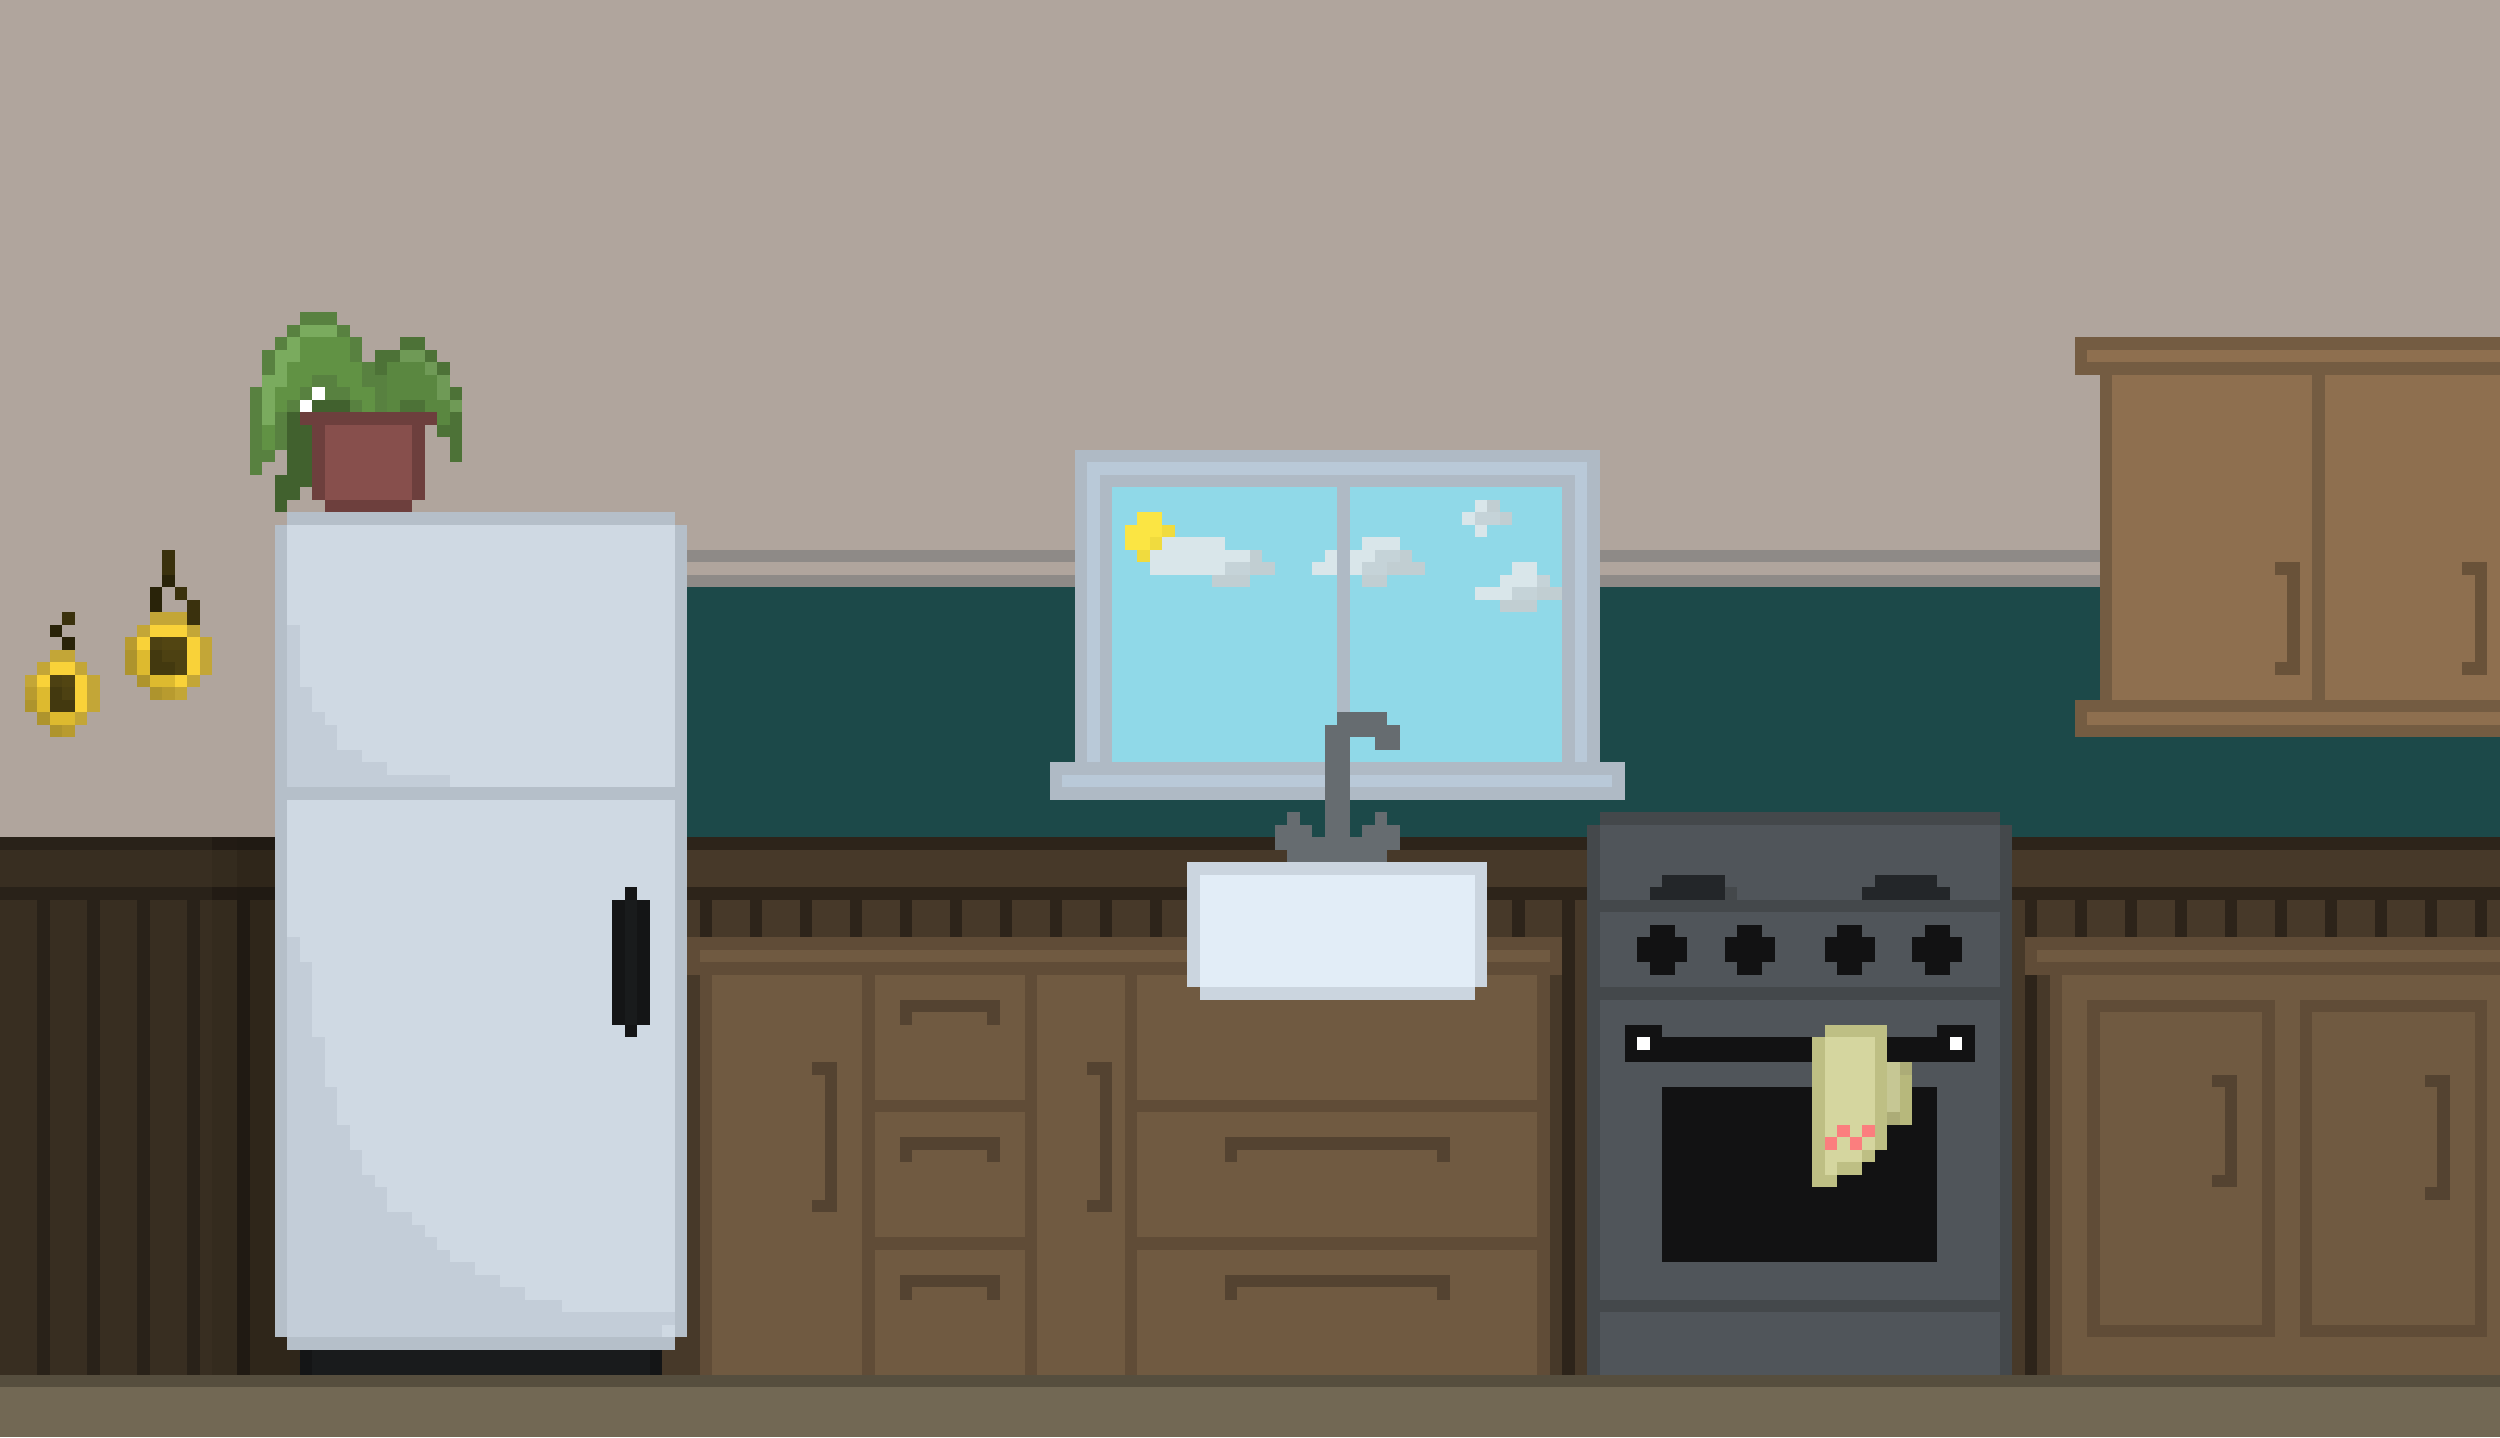
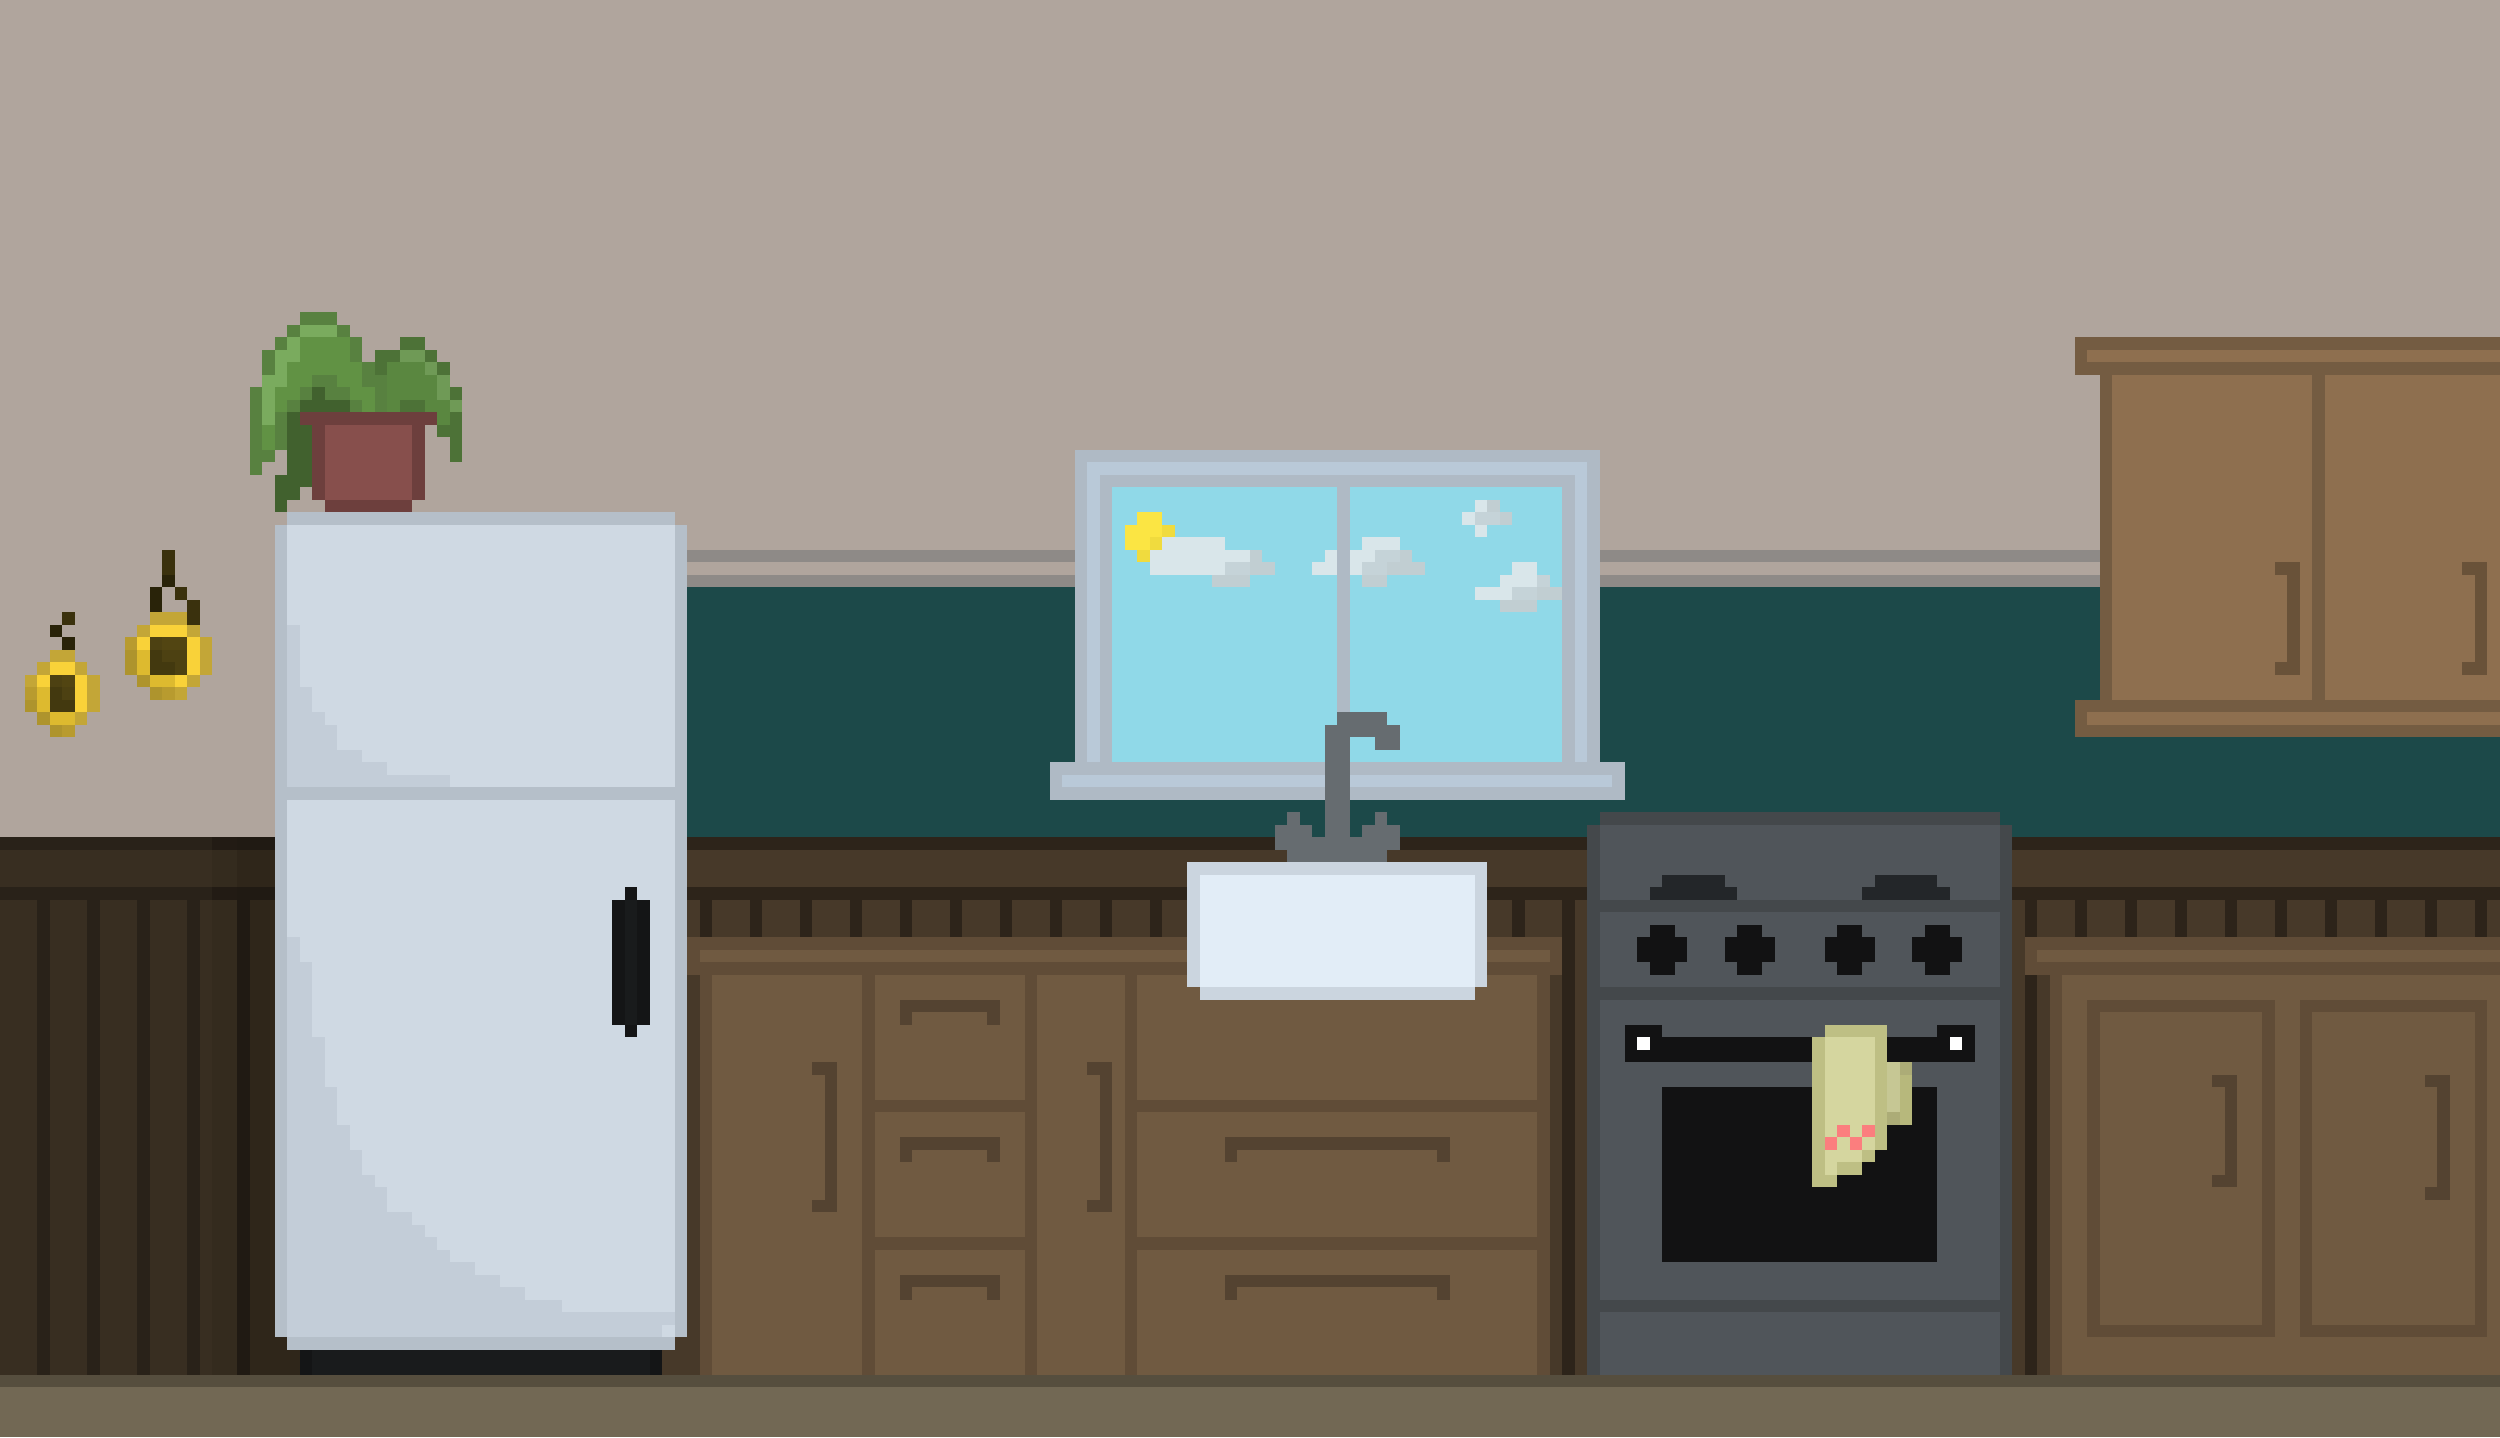
<svg xmlns="http://www.w3.org/2000/svg" viewBox="0 -0.5 200 115" shape-rendering="crispEdges">
  <path stroke="#b0a59d" d="M0 0h200M0 1h200M0 2h200M0 3h200M0 4h200M0 5h200M0 6h200M0 7h200M0 8h200M0 9h200M0 10h200M0 11h200M0 12h200M0 13h200M0 14h200M0 15h200M0 16h200M0 17h200M0 18h200M0 19h200M0 20h200M0 21h200M0 22h200M0 23h200M0 24h200M0 25h24M27 25h173M0 26h23M28 26h172M0 27h22M29 27h3M34 27h132M0 28h21M29 28h1M35 28h131M0 29h21M36 29h130M0 30h21M36 30h132M0 31h20M37 31h131M0 32h20M37 32h131M0 33h20M37 33h131M0 34h20M34 34h1M37 34h131M0 35h20M34 35h2M37 35h131M0 36h20M22 36h1M34 36h2M37 36h49M128 36h40M0 37h20M21 37h2M34 37h52M128 37h40M0 38h22M34 38h52M128 38h40M0 39h22M24 39h1M34 39h52M128 39h40M0 40h22M23 40h3M33 40h53M128 40h40M0 41h23M54 41h32M128 41h40M0 42h22M55 42h31M128 42h40M0 43h22M55 43h31M128 43h40M0 44h13M14 44h8M0 45h13M14 45h8M55 45h31M128 45h40M0 46h13M14 46h8M0 47h12M13 47h1M15 47h7M0 48h12M13 48h2M16 48h6M0 49h5M6 49h6M16 49h6M0 50h4M5 50h6M16 50h6M0 51h5M6 51h4M17 51h5M0 52h4M6 52h4M17 52h5M0 53h3M7 53h3M17 53h5M0 54h2M8 54h3M16 54h6M0 55h2M8 55h4M15 55h7M0 56h2M8 56h14M0 57h3M7 57h15M0 58h4M6 58h16M0 59h22M0 60h22M0 61h22M0 62h22M0 63h22M0 64h22M0 65h22M0 66h22" />
  <path stroke="#588140" d="M24 25h3M23 26h1M27 26h1M22 27h1M28 27h1M21 28h1M28 28h1M21 29h1M29 29h1M25 30h2M29 30h2M20 31h1M24 31h1M26 31h2M30 31h1M20 32h1M23 32h1M28 32h1M30 32h1M20 33h1M22 33h1M20 34h1M22 34h1M20 35h1M22 35h1M20 36h2M20 37h1" />
  <path stroke="#7aab5e" d="M24 26h3M23 27h1M22 28h2M22 29h1M21 30h2M21 31h1M21 32h1M21 33h1" />
  <path stroke="#619244" d="M24 27h4M24 28h4M23 29h6M23 30h2M27 30h2M22 31h2M28 31h2M22 32h1M29 32h1M21 34h1M21 35h1" />
  <path stroke="#4d7237" d="M32 27h2M30 28h2M34 28h1M30 29h1M35 29h1M36 31h1M32 32h2M36 33h1M35 34h2M36 35h1M36 36h1" />
  <path stroke="#745c42" d="M166 27h34M166 28h1M166 29h34M168 30h1M185 30h1M168 31h1M185 31h1M168 32h1M185 32h1M168 33h1M185 33h1M168 34h1M185 34h1M168 35h1M185 35h1M168 36h1M185 36h1M168 37h1M185 37h1M168 38h1M185 38h1M168 39h1M185 39h1M168 40h1M185 40h1M168 41h1M185 41h1M168 42h1M185 42h1M168 43h1M185 43h1M168 44h1M185 44h1M168 45h1M185 45h1M168 46h1M185 46h1M168 47h1M185 47h1M168 48h1M185 48h1M168 49h1M185 49h1M168 50h1M185 50h1M168 51h1M185 51h1M168 52h1M185 52h1M168 53h1M185 53h1M168 54h1M185 54h1M168 55h1M185 55h1M166 56h34M166 57h1M166 58h34" />
  <path stroke="#6f9a56" d="M32 28h2M34 29h1M35 30h1M35 31h1M36 32h1" />
  <path stroke="#8e6f4f" d="M167 28h33M169 30h16M186 30h14M169 31h16M186 31h14M169 32h16M186 32h14M169 33h16M186 33h14M169 34h16M186 34h14M169 35h16M186 35h14M169 36h16M186 36h14M169 37h16M186 37h14M169 38h16M186 38h14M169 39h16M186 39h14M169 40h16M186 40h14M169 41h16M186 41h14M169 42h16M186 42h14M169 43h16M186 43h14M169 44h16M186 44h14M169 45h13M184 45h1M186 45h11M199 45h1M169 46h14M184 46h1M186 46h12M199 46h1M169 47h14M184 47h1M186 47h12M199 47h1M169 48h14M184 48h1M186 48h12M199 48h1M169 49h14M184 49h1M186 49h12M199 49h1M169 50h14M184 50h1M186 50h12M199 50h1M169 51h14M184 51h1M186 51h12M199 51h1M169 52h14M184 52h1M186 52h12M199 52h1M169 53h13M184 53h1M186 53h11M199 53h1M169 54h16M186 54h14M169 55h16M186 55h14M167 57h33" />
  <path stroke="#5a8740" d="M31 29h3M31 30h4M31 31h4M31 32h1M34 32h2M35 33h1" />
-   <path stroke="#41612e" d="M25 32h3M23 33h1M23 34h2M23 35h2M23 36h2M23 37h2M22 38h3M22 39h2M22 40h1" />
+   <path stroke="#41612e" d="M25 31h1M24 32h4M23 33h1M23 34h2M23 35h2M23 36h2M23 37h2M22 38h3M22 39h2M22 40h1" />
  <path stroke="#6d3f3d" d="M24 33h11M25 34h1M33 34h1M25 35h1M33 35h1M25 36h1M33 36h1M25 37h1M33 37h1M25 38h1M33 38h1M25 39h1M33 39h1M26 40h7" />
  <path stroke="#874f4c" d="M26 34h7M26 35h7M26 36h7M26 37h7M26 38h7M26 39h7" />
  <path stroke="#afbac5" d="M86 36h42M86 37h1M127 37h1M86 38h1M88 38h38M127 38h1M86 39h1M88 39h1M107 39h1M125 39h1M127 39h1M86 40h1M88 40h1M107 40h1M125 40h1M127 40h1M86 41h1M88 41h1M107 41h1M125 41h1M127 41h1M86 42h1M88 42h1M107 42h1M125 42h1M127 42h1M86 43h1M88 43h1M107 43h1M125 43h1M127 43h1M86 44h1M88 44h1M107 44h1M125 44h1M127 44h1M86 45h1M88 45h1M107 45h1M125 45h1M127 45h1M86 46h1M88 46h1M107 46h1M125 46h1M127 46h1M86 47h1M88 47h1M107 47h1M125 47h1M127 47h1M86 48h1M88 48h1M107 48h1M125 48h1M127 48h1M86 49h1M88 49h1M107 49h1M125 49h1M127 49h1M86 50h1M88 50h1M107 50h1M125 50h1M127 50h1M86 51h1M88 51h1M107 51h1M125 51h1M127 51h1M86 52h1M88 52h1M107 52h1M125 52h1M127 52h1M86 53h1M88 53h1M107 53h1M125 53h1M127 53h1M86 54h1M88 54h1M107 54h1M125 54h1M127 54h1M86 55h1M88 55h1M107 55h1M125 55h1M127 55h1M86 56h1M88 56h1M107 56h1M125 56h1M127 56h1M86 57h1M88 57h1M125 57h1M127 57h1M86 58h1M88 58h1M125 58h1M127 58h1M86 59h1M88 59h1M125 59h1M127 59h1M86 60h1M88 60h1M125 60h1M127 60h1M84 61h22M108 61h22M84 62h1M129 62h1M84 63h22M108 63h22" />
  <path stroke="#b9c9d8" d="M87 37h40M87 38h1M126 38h1M87 39h1M126 39h1M87 40h1M126 40h1M87 41h1M126 41h1M87 42h1M126 42h1M87 43h1M126 43h1M87 44h1M126 44h1M87 45h1M126 45h1M87 46h1M126 46h1M87 47h1M126 47h1M87 48h1M126 48h1M87 49h1M126 49h1M87 50h1M126 50h1M87 51h1M126 51h1M87 52h1M126 52h1M87 53h1M126 53h1M87 54h1M126 54h1M87 55h1M126 55h1M87 56h1M126 56h1M87 57h1M126 57h1M87 58h1M126 58h1M87 59h1M126 59h1M87 60h1M126 60h1M85 62h21M108 62h21" />
  <path stroke="#90d9e8" d="M89 39h18M108 39h17M89 40h18M108 40h10M120 40h5M89 41h2M93 41h14M108 41h9M121 41h4M89 42h1M94 42h13M108 42h10M119 42h6M89 43h1M98 43h9M108 43h1M112 43h13M89 44h2M101 44h5M113 44h12M89 45h3M102 45h3M114 45h7M123 45h2M89 46h8M100 46h7M108 46h1M111 46h9M124 46h1M89 47h18M108 47h10M89 48h18M108 48h12M123 48h2M89 49h18M108 49h17M89 50h18M108 50h17M89 51h18M108 51h17M89 52h18M108 52h17M89 53h18M108 53h17M89 54h18M108 54h17M89 55h18M108 55h17M89 56h18M108 56h17M89 57h18M111 57h14M89 58h17M112 58h13M89 59h17M108 59h2M112 59h13M89 60h17M108 60h17" />
  <path stroke="#d9e6ea" d="M118 40h1M117 41h1M118 42h1M93 43h5M109 43h3M92 44h8M106 44h1M108 44h2M92 45h6M105 45h2M108 45h1M121 45h2M120 46h3M118 47h3" />
  <path stroke="#c1ced2" d="M119 40h1M120 41h1M100 44h1M112 44h1M100 45h2M111 45h3M97 46h3M109 46h2M123 47h2M120 48h3" />
  <path stroke="#b5bfc9" d="M23 41h31M22 42h1M54 42h1M22 43h1M54 43h1M22 44h1M54 44h1M22 45h1M54 45h1M22 46h1M54 46h1M22 47h1M54 47h1M22 48h1M54 48h1M22 49h1M54 49h1M22 50h1M54 50h1M22 51h1M54 51h1M22 52h1M54 52h1M22 53h1M54 53h1M22 54h1M54 54h1M22 55h1M54 55h1M22 56h1M54 56h1M22 57h1M54 57h1M22 58h1M54 58h1M22 59h1M54 59h1M22 60h1M54 60h1M22 61h1M54 61h1M22 62h1M54 62h1M22 63h33M22 64h1M54 64h1M22 65h1M54 65h1M22 66h1M54 66h1M22 67h1M54 67h1M22 68h1M54 68h1M22 69h1M54 69h1M22 70h1M54 70h1M22 71h1M54 71h1M22 72h1M54 72h1M22 73h1M54 73h1M22 74h1M54 74h1M22 75h1M54 75h1M22 76h1M54 76h1M22 77h1M54 77h1M22 78h1M54 78h1M22 79h1M54 79h1M22 80h1M54 80h1M22 81h1M54 81h1M22 82h1M54 82h1M22 83h1M54 83h1M22 84h1M54 84h1M22 85h1M54 85h1M22 86h1M54 86h1M22 87h1M54 87h1M22 88h1M54 88h1M22 89h1M54 89h1M22 90h1M54 90h1M22 91h1M54 91h1M22 92h1M54 92h1M22 93h1M54 93h1M22 94h1M54 94h1M22 95h1M54 95h1M22 96h1M54 96h1M22 97h1M54 97h1M22 98h1M54 98h1M22 99h1M54 99h1M22 100h1M54 100h1M22 101h1M54 101h1M22 102h1M54 102h1M22 103h1M54 103h1M22 104h1M54 104h1M22 105h1M54 105h1M22 106h1M54 106h1M23 107h31" />
  <path stroke="#fbe543" d="M91 41h2M90 42h3M90 43h2" />
  <path stroke="#c5d3d8" d="M118 41h2M110 44h2M98 45h2M109 45h2M123 46h1M121 47h2" />
  <path stroke="#cfd9e3" d="M23 42h31M23 43h31M23 44h31M23 45h31M23 46h31M23 47h31M23 48h31M23 49h31M24 50h30M24 51h30M24 52h30M24 53h30M24 54h30M25 55h29M25 56h29M26 57h28M27 58h27M27 59h27M29 60h25M31 61h23M36 62h18M23 64h31M23 65h31M23 66h31M23 67h31M23 68h31M23 69h31M23 70h31M23 71h27M51 71h3M23 72h26M52 72h2M23 73h26M52 73h2M23 74h26M52 74h2M24 75h25M52 75h2M24 76h25M52 76h2M25 77h24M52 77h2M25 78h24M52 78h2M25 79h24M52 79h2M25 80h24M52 80h2M25 81h24M52 81h2M25 82h25M51 82h3M26 83h28M26 84h28M26 85h28M26 86h28M27 87h27M27 88h27M27 89h27M28 90h26M28 91h26M29 92h25M29 93h25M30 94h24M31 95h23M31 96h23M33 97h21M34 98h20M35 99h19M36 100h18M38 101h16M40 102h14M42 103h12M45 104h9M53 106h1" />
  <path stroke="#f0db3e" d="M93 42h1M92 43h1M91 44h1" />
  <path stroke="#3a310d" d="M13 44h1M13 45h1M14 47h1M15 48h1M5 49h1M15 49h1" />
  <path stroke="#8e8a87" d="M55 44h31M128 44h40M55 46h31M128 46h40" />
  <path stroke="#695239" d="M182 45h2M197 45h2M183 46h1M198 46h1M183 47h1M198 47h1M183 48h1M198 48h1M183 49h1M198 49h1M183 50h1M198 50h1M183 51h1M198 51h1M183 52h1M198 52h1M182 53h2M197 53h2" />
  <path stroke="#292309" d="M13 46h1M12 47h1M12 48h1M4 50h1M5 51h1" />
  <path stroke="#1c4949" d="M55 47h31M128 47h40M55 48h31M128 48h40M55 49h31M128 49h40M55 50h31M128 50h40M55 51h31M128 51h40M55 52h31M128 52h40M55 53h31M128 53h40M55 54h31M128 54h40M55 55h31M128 55h40M55 56h31M128 56h38M55 57h31M128 57h38M55 58h31M128 58h38M55 59h31M128 59h72M55 60h31M128 60h72M55 61h29M130 61h70M55 62h29M130 62h70M55 63h29M130 63h70M55 64h51M108 64h92M55 65h48M104 65h2M108 65h2M111 65h17M160 65h40M55 66h47M105 66h1M108 66h1M112 66h15M161 66h39" />
  <path stroke="#c3a637" d="M12 49h3M11 50h1M15 50h1M16 51h1M4 52h2M16 52h1M3 53h1M6 53h1M16 53h1M2 54h1M7 54h1M15 54h1M7 55h1M14 55h1M7 56h1M6 57h1" />
  <path stroke="#f9d239" d="M12 50h3M11 51h1M15 51h1M15 52h1M4 53h2M15 53h1M3 54h1M6 54h1M14 54h1M6 55h1M6 56h1" />
  <path stroke="#c3cdd8" d="M23 50h1M23 51h1M23 52h1M23 53h1M23 54h1M23 55h2M23 56h2M23 57h3M23 58h4M23 59h4M23 60h6M23 61h8M23 62h13M23 75h1M23 76h1M23 77h2M23 78h2M23 79h2M23 80h2M23 81h2M23 82h2M23 83h3M23 84h3M23 85h3M23 86h3M23 87h4M23 88h4M23 89h4M23 90h5M23 91h5M23 92h6M23 93h6M23 94h7M23 95h8M23 96h8M23 97h10M23 98h11M23 99h12M23 100h13M23 101h15M23 102h17M23 103h19M23 104h22M23 105h31M23 106h30" />
  <path stroke="#b89b2f" d="M10 51h1M2 55h1M13 55h1M5 58h1" />
  <path stroke="#4d4112" d="M12 51h1M13 52h2M14 53h1M4 54h1M5 55h1" />
  <path stroke="#524512" d="M13 51h2M5 54h1" />
  <path stroke="#ae942d" d="M10 52h1M10 53h1M11 54h1M12 55h1M2 56h1M3 57h1M4 58h1" />
  <path stroke="#ddba2f" d="M11 52h1M11 53h1M12 54h2M3 55h1M3 56h1M4 57h2" />
  <path stroke="#43390f" d="M12 52h1M12 53h2M4 55h1M4 56h2" />
  <path stroke="#666c70" d="M107 57h4M106 58h6M106 59h2M110 59h2M106 60h2M106 61h2M106 62h2M106 63h2M106 64h2M103 65h1M106 65h2M110 65h1M102 66h3M106 66h2M109 66h3M102 67h10M103 68h8" />
-   <path stroke="#44484b" d="M128 65h32M127 66h1M160 66h1M127 67h1M160 67h1M127 68h1M160 68h1M127 69h1M160 69h1M127 70h1M160 70h1M127 71h1M138 71h1M160 71h1M127 72h34M127 73h1M160 73h1M127 74h1M160 74h1M127 75h1M160 75h1M127 76h1M160 76h1M127 77h1M160 77h1M127 78h1M160 78h1M127 79h34M127 80h1M160 80h1M127 81h1M160 81h1M127 82h1M160 82h1M127 83h1M160 83h1M127 84h1M160 84h1M127 85h1M160 85h1M127 86h1M160 86h1M127 87h1M160 87h1M127 88h1M160 88h1M127 89h1M160 89h1M127 90h1M160 90h1M127 91h1M160 91h1M127 92h1M160 92h1M127 93h1M160 93h1M127 94h1M160 94h1M127 95h1M160 95h1M127 96h1M160 96h1M127 97h1M160 97h1M127 98h1M160 98h1M127 99h1M160 99h1M127 100h1M160 100h1M127 101h1M160 101h1M127 102h1M160 102h1M127 103h1M160 103h1M127 104h34M127 105h1M160 105h1M127 106h1M160 106h1M127 107h1M160 107h1M127 108h1M160 108h1M127 109h1M160 109h1" />
+   <path stroke="#44484b" d="M128 65h32M127 66h1M160 66h1M127 67h1M160 67h1M127 68h1M160 68h1M127 69h1M160 69h1M127 70h1M160 70h1M127 71h1M160 71h1M127 72h34M127 73h1M160 73h1M127 74h1M160 74h1M127 75h1M160 75h1M127 76h1M160 76h1M127 77h1M160 77h1M127 78h1M160 78h1M127 79h34M127 80h1M160 80h1M127 81h1M160 81h1M127 82h1M160 82h1M127 83h1M160 83h1M127 84h1M160 84h1M127 85h1M160 85h1M127 86h1M160 86h1M127 87h1M160 87h1M127 88h1M160 88h1M127 89h1M160 89h1M127 90h1M160 90h1M127 91h1M160 91h1M127 92h1M160 92h1M127 93h1M160 93h1M127 94h1M160 94h1M127 95h1M160 95h1M127 96h1M160 96h1M127 97h1M160 97h1M127 98h1M160 98h1M127 99h1M160 99h1M127 100h1M160 100h1M127 101h1M160 101h1M127 102h1M160 102h1M127 103h1M160 103h1M127 104h34M127 105h1M160 105h1M127 106h1M160 106h1M127 107h1M160 107h1M127 108h1M160 108h1M127 109h1M160 109h1" />
  <path stroke="#50555a" d="M128 66h32M128 67h32M128 68h32M128 69h32M128 70h5M138 70h12M155 70h5M128 71h4M139 71h10M156 71h4M128 73h32M128 74h4M134 74h5M141 74h6M149 74h5M156 74h4M128 75h3M135 75h3M142 75h4M150 75h3M157 75h3M128 76h3M135 76h3M142 76h4M150 76h3M157 76h3M128 77h4M134 77h5M141 77h6M149 77h5M156 77h4M128 78h32M128 80h32M128 81h32M128 82h2M133 82h13M151 82h4M158 82h2M128 83h2M158 83h2M128 84h2M158 84h2M128 85h17M153 85h7M128 86h17M153 86h7M128 87h5M155 87h5M128 88h5M155 88h5M128 89h5M155 89h5M128 90h5M155 90h5M128 91h5M155 91h5M128 92h5M155 92h5M128 93h5M155 93h5M128 94h5M155 94h5M128 95h5M155 95h5M128 96h5M155 96h5M128 97h5M155 97h5M128 98h5M155 98h5M128 99h5M155 99h5M128 100h5M155 100h5M128 101h32M128 102h32M128 103h32M128 105h32M128 106h32M128 107h32M128 108h32M128 109h32" />
  <path stroke="#292219" d="M0 67h17M0 71h17M3 72h1M7 72h1M11 72h1M15 72h1M3 73h1M7 73h1M11 73h1M15 73h1M3 74h1M7 74h1M11 74h1M15 74h1M3 75h1M7 75h1M11 75h1M15 75h1M3 76h1M7 76h1M11 76h1M15 76h1M3 77h1M7 77h1M11 77h1M15 77h1M3 78h1M7 78h1M11 78h1M15 78h1M3 79h1M7 79h1M11 79h1M15 79h1M3 80h1M7 80h1M11 80h1M15 80h1M3 81h1M7 81h1M11 81h1M15 81h1M3 82h1M7 82h1M11 82h1M15 82h1M3 83h1M7 83h1M11 83h1M15 83h1M3 84h1M7 84h1M11 84h1M15 84h1M3 85h1M7 85h1M11 85h1M15 85h1M3 86h1M7 86h1M11 86h1M15 86h1M3 87h1M7 87h1M11 87h1M15 87h1M3 88h1M7 88h1M11 88h1M15 88h1M3 89h1M7 89h1M11 89h1M15 89h1M3 90h1M7 90h1M11 90h1M15 90h1M3 91h1M7 91h1M11 91h1M15 91h1M3 92h1M7 92h1M11 92h1M15 92h1M3 93h1M7 93h1M11 93h1M15 93h1M3 94h1M7 94h1M11 94h1M15 94h1M3 95h1M7 95h1M11 95h1M15 95h1M3 96h1M7 96h1M11 96h1M15 96h1M3 97h1M7 97h1M11 97h1M15 97h1M3 98h1M7 98h1M11 98h1M15 98h1M3 99h1M7 99h1M11 99h1M15 99h1M3 100h1M7 100h1M11 100h1M15 100h1M3 101h1M7 101h1M11 101h1M15 101h1M3 102h1M7 102h1M11 102h1M15 102h1M3 103h1M7 103h1M11 103h1M15 103h1M3 104h1M7 104h1M11 104h1M15 104h1M3 105h1M7 105h1M11 105h1M15 105h1M3 106h1M7 106h1M11 106h1M15 106h1M3 107h1M7 107h1M11 107h1M15 107h1M3 108h1M7 108h1M11 108h1M15 108h1M3 109h1M7 109h1M11 109h1M15 109h1" />
  <path stroke="#221b14" d="M17 67h2M17 71h2" />
  <path stroke="#201a13" d="M19 67h3M19 71h3M19 72h1M19 73h1M19 74h1M19 75h1M19 76h1M19 77h1M19 78h1M19 79h1M19 80h1M19 81h1M19 82h1M19 83h1M19 84h1M19 85h1M19 86h1M19 87h1M19 88h1M19 89h1M19 90h1M19 91h1M19 92h1M19 93h1M19 94h1M19 95h1M19 96h1M19 97h1M19 98h1M19 99h1M19 100h1M19 101h1M19 102h1M19 103h1M19 104h1M19 105h1M19 106h1M19 107h1M19 108h1M19 109h1" />
  <path stroke="#2d241a" d="M55 67h47M112 67h15M161 67h39M55 71h40M119 71h8M161 71h39M56 72h1M60 72h1M64 72h1M68 72h1M72 72h1M76 72h1M80 72h1M84 72h1M88 72h1M92 72h1M121 72h1M125 72h1M162 72h1M166 72h1M170 72h1M174 72h1M178 72h1M182 72h1M186 72h1M190 72h1M194 72h1M198 72h1M56 73h1M60 73h1M64 73h1M68 73h1M72 73h1M76 73h1M80 73h1M84 73h1M88 73h1M92 73h1M121 73h1M125 73h1M162 73h1M166 73h1M170 73h1M174 73h1M178 73h1M182 73h1M186 73h1M190 73h1M194 73h1M198 73h1M56 74h1M60 74h1M64 74h1M68 74h1M72 74h1M76 74h1M80 74h1M84 74h1M88 74h1M92 74h1M121 74h1M125 74h1M162 74h1M166 74h1M170 74h1M174 74h1M178 74h1M182 74h1M186 74h1M190 74h1M194 74h1M198 74h1M125 75h1M125 76h1M125 77h1M125 78h1M162 78h1M125 79h1M162 79h1M125 80h1M162 80h1M125 81h1M162 81h1M125 82h1M162 82h1M125 83h1M162 83h1M125 84h1M162 84h1M125 85h1M162 85h1M125 86h1M162 86h1M125 87h1M162 87h1M125 88h1M162 88h1M125 89h1M162 89h1M125 90h1M162 90h1M125 91h1M162 91h1M125 92h1M162 92h1M125 93h1M162 93h1M125 94h1M162 94h1M125 95h1M162 95h1M125 96h1M162 96h1M125 97h1M162 97h1M125 98h1M162 98h1M125 99h1M162 99h1M125 100h1M162 100h1M125 101h1M162 101h1M125 102h1M162 102h1M125 103h1M162 103h1M125 104h1M162 104h1M125 105h1M162 105h1M125 106h1M162 106h1M125 107h1M162 107h1M125 108h1M162 108h1M125 109h1M162 109h1" />
  <path stroke="#382e21" d="M0 68h17M0 69h17M0 70h17M0 72h3M4 72h3M8 72h3M12 72h3M16 72h1M0 73h3M4 73h3M8 73h3M12 73h3M16 73h1M0 74h3M4 74h3M8 74h3M12 74h3M16 74h1M0 75h3M4 75h3M8 75h3M12 75h3M16 75h1M0 76h3M4 76h3M8 76h3M12 76h3M16 76h1M0 77h3M4 77h3M8 77h3M12 77h3M16 77h1M0 78h3M4 78h3M8 78h3M12 78h3M16 78h1M0 79h3M4 79h3M8 79h3M12 79h3M16 79h1M0 80h3M4 80h3M8 80h3M12 80h3M16 80h1M0 81h3M4 81h3M8 81h3M12 81h3M16 81h1M0 82h3M4 82h3M8 82h3M12 82h3M16 82h1M0 83h3M4 83h3M8 83h3M12 83h3M16 83h1M0 84h3M4 84h3M8 84h3M12 84h3M16 84h1M0 85h3M4 85h3M8 85h3M12 85h3M16 85h1M0 86h3M4 86h3M8 86h3M12 86h3M16 86h1M0 87h3M4 87h3M8 87h3M12 87h3M16 87h1M0 88h3M4 88h3M8 88h3M12 88h3M16 88h1M0 89h3M4 89h3M8 89h3M12 89h3M16 89h1M0 90h3M4 90h3M8 90h3M12 90h3M16 90h1M0 91h3M4 91h3M8 91h3M12 91h3M16 91h1M0 92h3M4 92h3M8 92h3M12 92h3M16 92h1M0 93h3M4 93h3M8 93h3M12 93h3M16 93h1M0 94h3M4 94h3M8 94h3M12 94h3M16 94h1M0 95h3M4 95h3M8 95h3M12 95h3M16 95h1M0 96h3M4 96h3M8 96h3M12 96h3M16 96h1M0 97h3M4 97h3M8 97h3M12 97h3M16 97h1M0 98h3M4 98h3M8 98h3M12 98h3M16 98h1M0 99h3M4 99h3M8 99h3M12 99h3M16 99h1M0 100h3M4 100h3M8 100h3M12 100h3M16 100h1M0 101h3M4 101h3M8 101h3M12 101h3M16 101h1M0 102h3M4 102h3M8 102h3M12 102h3M16 102h1M0 103h3M4 103h3M8 103h3M12 103h3M16 103h1M0 104h3M4 104h3M8 104h3M12 104h3M16 104h1M0 105h3M4 105h3M8 105h3M12 105h3M16 105h1M0 106h3M4 106h3M8 106h3M12 106h3M16 106h1M0 107h3M4 107h3M8 107h3M12 107h3M16 107h1M0 108h3M4 108h3M8 108h3M12 108h3M16 108h1M0 109h3M4 109h3M8 109h3M12 109h3M16 109h1" />
  <path stroke="#342b1e" d="M17 68h2M17 69h2M17 70h2M17 72h2M17 73h2M17 74h2M17 75h2M17 76h2M17 77h2M17 78h2M17 79h2M17 80h2M17 81h2M17 82h2M17 83h2M17 84h2M17 85h2M17 86h2M17 87h2M17 88h2M17 89h2M17 90h2M17 91h2M17 92h2M17 93h2M17 94h2M17 95h2M17 96h2M17 97h2M17 98h2M17 99h2M17 100h2M17 101h2M17 102h2M17 103h2M17 104h2M17 105h2M17 106h2M17 107h2M17 108h2M17 109h2" />
  <path stroke="#2f261a" d="M19 68h3M19 69h3M19 70h3M20 72h2M20 73h2M20 74h2M20 75h2M20 76h2M20 77h2M20 78h2M20 79h2M20 80h2M20 81h2M20 82h2M20 83h2M20 84h2M20 85h2M20 86h2M20 87h2M20 88h2M20 89h2M20 90h2M20 91h2M20 92h2M20 93h2M20 94h2M20 95h2M20 96h2M20 97h2M20 98h2M20 99h2M20 100h2M20 101h2M20 102h2M20 103h2M20 104h2M20 105h2M20 106h2M20 107h3M20 108h4M20 109h4" />
  <path stroke="#473929" d="M55 68h48M111 68h16M161 68h39M55 69h40M119 69h8M161 69h39M55 70h40M119 70h8M161 70h39M55 72h1M57 72h3M61 72h3M65 72h3M69 72h3M73 72h3M77 72h3M81 72h3M85 72h3M89 72h3M93 72h2M119 72h2M122 72h3M126 72h1M161 72h1M163 72h3M167 72h3M171 72h3M175 72h3M179 72h3M183 72h3M187 72h3M191 72h3M195 72h3M199 72h1M55 73h1M57 73h3M61 73h3M65 73h3M69 73h3M73 73h3M77 73h3M81 73h3M85 73h3M89 73h3M93 73h2M119 73h2M122 73h3M126 73h1M161 73h1M163 73h3M167 73h3M171 73h3M175 73h3M179 73h3M183 73h3M187 73h3M191 73h3M195 73h3M199 73h1M55 74h1M57 74h3M61 74h3M65 74h3M69 74h3M73 74h3M77 74h3M81 74h3M85 74h3M89 74h3M93 74h2M119 74h2M122 74h3M126 74h1M161 74h1M163 74h3M167 74h3M171 74h3M175 74h3M179 74h3M183 74h3M187 74h3M191 74h3M195 74h3M199 74h1M126 75h1M161 75h1M126 76h1M161 76h1M126 77h1M161 77h1M55 78h1M124 78h1M126 78h1M161 78h1M163 78h1M55 79h1M124 79h1M126 79h1M161 79h1M163 79h1M55 80h1M124 80h1M126 80h1M161 80h1M163 80h1M55 81h1M124 81h1M126 81h1M161 81h1M163 81h1M55 82h1M124 82h1M126 82h1M161 82h1M163 82h1M55 83h1M124 83h1M126 83h1M161 83h1M163 83h1M55 84h1M124 84h1M126 84h1M161 84h1M163 84h1M55 85h1M124 85h1M126 85h1M161 85h1M163 85h1M55 86h1M124 86h1M126 86h1M161 86h1M163 86h1M55 87h1M124 87h1M126 87h1M161 87h1M163 87h1M55 88h1M124 88h1M126 88h1M161 88h1M163 88h1M55 89h1M124 89h1M126 89h1M161 89h1M163 89h1M55 90h1M124 90h1M126 90h1M161 90h1M163 90h1M55 91h1M124 91h1M126 91h1M161 91h1M163 91h1M55 92h1M124 92h1M126 92h1M161 92h1M163 92h1M55 93h1M124 93h1M126 93h1M161 93h1M163 93h1M55 94h1M124 94h1M126 94h1M161 94h1M163 94h1M55 95h1M124 95h1M126 95h1M161 95h1M163 95h1M55 96h1M124 96h1M126 96h1M161 96h1M163 96h1M55 97h1M124 97h1M126 97h1M161 97h1M163 97h1M55 98h1M124 98h1M126 98h1M161 98h1M163 98h1M55 99h1M124 99h1M126 99h1M161 99h1M163 99h1M55 100h1M124 100h1M126 100h1M161 100h1M163 100h1M55 101h1M124 101h1M126 101h1M161 101h1M163 101h1M55 102h1M124 102h1M126 102h1M161 102h1M163 102h1M55 103h1M124 103h1M126 103h1M161 103h1M163 103h1M55 104h1M124 104h1M126 104h1M161 104h1M163 104h1M55 105h1M124 105h1M126 105h1M161 105h1M163 105h1M55 106h1M124 106h1M126 106h1M161 106h1M163 106h1M54 107h2M124 107h1M126 107h1M161 107h1M163 107h1M53 108h3M124 108h1M126 108h1M161 108h1M163 108h1M53 109h3M124 109h1M126 109h1M161 109h1M163 109h1" />
  <path stroke="#cbd5df" d="M95 69h24M95 70h1M118 70h1M95 71h1M118 71h1M95 72h1M118 72h1M95 73h1M118 73h1M95 74h1M118 74h1M95 75h1M118 75h1M95 76h1M118 76h1M95 77h1M118 77h1M95 78h1M118 78h1M96 79h22" />
  <path stroke="#e2edf7" d="M96 70h22M96 71h22M96 72h22M96 73h22M96 74h22M96 75h22M96 76h22M96 77h22M96 78h22" />
-   <path stroke="#232629" d="M133 70h5M150 70h5M132 71h6M149 71h7" />
+   <path stroke="#232629" d="M133 70h5M150 70h5M132 71h7M149 71h7" />
  <path stroke="#141516" d="M50 71h1M49 72h1M51 72h1M49 73h1M51 73h1M49 74h1M51 74h1M49 75h1M51 75h1M49 76h1M51 76h1M49 77h1M51 77h1M49 78h1M51 78h1M49 79h1M51 79h1M49 80h1M51 80h1M49 81h1M51 81h1M50 82h1M24 108h1M52 108h1M24 109h1M52 109h1" />
  <path stroke="#191b1c" d="M50 72h1M50 73h1M50 74h1M50 75h1M50 76h1M50 77h1M50 78h1M50 79h1M50 80h1M50 81h1M25 108h27M25 109h27" />
  <path stroke="#121213" d="M132 74h2M139 74h2M147 74h2M154 74h2M131 75h4M138 75h4M146 75h4M153 75h4M131 76h4M138 76h4M146 76h4M153 76h4M132 77h2M139 77h2M147 77h2M154 77h2M130 82h3M155 82h3M130 83h1M132 83h13M151 83h5M157 83h1M130 84h15M151 84h7M133 87h12M153 87h2M133 88h12M153 88h2M133 89h12M153 89h2M133 90h12M151 90h4M133 91h12M151 91h4M133 92h12M150 92h5M133 93h12M149 93h6M133 94h12M147 94h8M133 95h22M133 96h22M133 97h22M133 98h22M133 99h22M133 100h22" />
  <path stroke="#604c37" d="M55 75h40M119 75h6M162 75h38M55 76h1M124 76h1M162 76h1M55 77h40M119 77h6M162 77h38M56 78h1M69 78h1M82 78h1M90 78h1M123 78h1M164 78h1M56 79h1M69 79h1M82 79h1M90 79h1M123 79h1M164 79h1M56 80h1M69 80h1M82 80h1M90 80h1M123 80h1M164 80h1M167 80h15M184 80h15M56 81h1M69 81h1M82 81h1M90 81h1M123 81h1M164 81h1M167 81h1M181 81h1M184 81h1M198 81h1M56 82h1M69 82h1M82 82h1M90 82h1M123 82h1M164 82h1M167 82h1M181 82h1M184 82h1M198 82h1M56 83h1M69 83h1M82 83h1M90 83h1M123 83h1M164 83h1M167 83h1M181 83h1M184 83h1M198 83h1M56 84h1M69 84h1M82 84h1M90 84h1M123 84h1M164 84h1M167 84h1M181 84h1M184 84h1M198 84h1M56 85h1M69 85h1M82 85h1M90 85h1M123 85h1M164 85h1M167 85h1M181 85h1M184 85h1M198 85h1M56 86h1M69 86h1M82 86h1M90 86h1M123 86h1M164 86h1M167 86h1M181 86h1M184 86h1M198 86h1M56 87h1M69 87h1M82 87h1M90 87h1M123 87h1M164 87h1M167 87h1M181 87h1M184 87h1M198 87h1M56 88h1M69 88h14M90 88h34M164 88h1M167 88h1M181 88h1M184 88h1M198 88h1M56 89h1M69 89h1M82 89h1M90 89h1M123 89h1M164 89h1M167 89h1M181 89h1M184 89h1M198 89h1M56 90h1M69 90h1M82 90h1M90 90h1M123 90h1M164 90h1M167 90h1M181 90h1M184 90h1M198 90h1M56 91h1M69 91h1M82 91h1M90 91h1M123 91h1M164 91h1M167 91h1M181 91h1M184 91h1M198 91h1M56 92h1M69 92h1M82 92h1M90 92h1M123 92h1M164 92h1M167 92h1M181 92h1M184 92h1M198 92h1M56 93h1M69 93h1M82 93h1M90 93h1M123 93h1M164 93h1M167 93h1M181 93h1M184 93h1M198 93h1M56 94h1M69 94h1M82 94h1M90 94h1M123 94h1M164 94h1M167 94h1M181 94h1M184 94h1M198 94h1M56 95h1M69 95h1M82 95h1M90 95h1M123 95h1M164 95h1M167 95h1M181 95h1M184 95h1M198 95h1M56 96h1M69 96h1M82 96h1M90 96h1M123 96h1M164 96h1M167 96h1M181 96h1M184 96h1M198 96h1M56 97h1M69 97h1M82 97h1M90 97h1M123 97h1M164 97h1M167 97h1M181 97h1M184 97h1M198 97h1M56 98h1M69 98h1M82 98h1M90 98h1M123 98h1M164 98h1M167 98h1M181 98h1M184 98h1M198 98h1M56 99h1M69 99h14M90 99h34M164 99h1M167 99h1M181 99h1M184 99h1M198 99h1M56 100h1M69 100h1M82 100h1M90 100h1M123 100h1M164 100h1M167 100h1M181 100h1M184 100h1M198 100h1M56 101h1M69 101h1M82 101h1M90 101h1M123 101h1M164 101h1M167 101h1M181 101h1M184 101h1M198 101h1M56 102h1M69 102h1M82 102h1M90 102h1M123 102h1M164 102h1M167 102h1M181 102h1M184 102h1M198 102h1M56 103h1M69 103h1M82 103h1M90 103h1M123 103h1M164 103h1M167 103h1M181 103h1M184 103h1M198 103h1M56 104h1M69 104h1M82 104h1M90 104h1M123 104h1M164 104h1M167 104h1M181 104h1M184 104h1M198 104h1M56 105h1M69 105h1M82 105h1M90 105h1M123 105h1M164 105h1M167 105h1M181 105h1M184 105h1M198 105h1M56 106h1M69 106h1M82 106h1M90 106h1M123 106h1M164 106h1M167 106h15M184 106h15M56 107h1M69 107h1M82 107h1M90 107h1M123 107h1M164 107h1M56 108h1M69 108h1M82 108h1M90 108h1M123 108h1M164 108h1M56 109h1M69 109h1M82 109h1M90 109h1M123 109h1M164 109h1" />
  <path stroke="#705a41" d="M56 76h39M119 76h5M163 76h37M57 78h12M70 78h12M83 78h7M91 78h4M119 78h4M165 78h35M57 79h12M70 79h12M83 79h7M91 79h5M118 79h5M165 79h35M57 80h12M70 80h2M80 80h2M83 80h7M91 80h32M165 80h2M182 80h2M199 80h1M57 81h12M70 81h2M73 81h6M80 81h2M83 81h7M91 81h32M165 81h2M168 81h13M182 81h2M185 81h13M199 81h1M57 82h12M70 82h12M83 82h7M91 82h32M165 82h2M168 82h13M182 82h2M185 82h13M199 82h1M57 83h12M70 83h12M83 83h7M91 83h32M165 83h2M168 83h13M182 83h2M185 83h13M199 83h1M57 84h12M70 84h12M83 84h7M91 84h32M165 84h2M168 84h13M182 84h2M185 84h13M199 84h1M57 85h8M67 85h2M70 85h12M83 85h4M89 85h1M91 85h32M165 85h2M168 85h13M182 85h2M185 85h13M199 85h1M57 86h9M67 86h2M70 86h12M83 86h5M89 86h1M91 86h32M165 86h2M168 86h9M179 86h2M182 86h2M185 86h9M196 86h2M199 86h1M57 87h9M67 87h2M70 87h12M83 87h5M89 87h1M91 87h32M165 87h2M168 87h10M179 87h2M182 87h2M185 87h10M196 87h2M199 87h1M57 88h9M67 88h2M83 88h5M89 88h1M165 88h2M168 88h10M179 88h2M182 88h2M185 88h10M196 88h2M199 88h1M57 89h9M67 89h2M70 89h12M83 89h5M89 89h1M91 89h32M165 89h2M168 89h10M179 89h2M182 89h2M185 89h10M196 89h2M199 89h1M57 90h9M67 90h2M70 90h12M83 90h5M89 90h1M91 90h32M165 90h2M168 90h10M179 90h2M182 90h2M185 90h10M196 90h2M199 90h1M57 91h9M67 91h2M70 91h2M80 91h2M83 91h5M89 91h1M91 91h7M116 91h7M165 91h2M168 91h10M179 91h2M182 91h2M185 91h10M196 91h2M199 91h1M57 92h9M67 92h2M70 92h2M73 92h6M80 92h2M83 92h5M89 92h1M91 92h7M99 92h16M116 92h7M165 92h2M168 92h10M179 92h2M182 92h2M185 92h10M196 92h2M199 92h1M57 93h9M67 93h2M70 93h12M83 93h5M89 93h1M91 93h32M165 93h2M168 93h10M179 93h2M182 93h2M185 93h10M196 93h2M199 93h1M57 94h9M67 94h2M70 94h12M83 94h5M89 94h1M91 94h32M165 94h2M168 94h9M179 94h2M182 94h2M185 94h10M196 94h2M199 94h1M57 95h9M67 95h2M70 95h12M83 95h5M89 95h1M91 95h32M165 95h2M168 95h13M182 95h2M185 95h9M196 95h2M199 95h1M57 96h8M67 96h2M70 96h12M83 96h4M89 96h1M91 96h32M165 96h2M168 96h13M182 96h2M185 96h13M199 96h1M57 97h12M70 97h12M83 97h7M91 97h32M165 97h2M168 97h13M182 97h2M185 97h13M199 97h1M57 98h12M70 98h12M83 98h7M91 98h32M165 98h2M168 98h13M182 98h2M185 98h13M199 98h1M57 99h12M83 99h7M165 99h2M168 99h13M182 99h2M185 99h13M199 99h1M57 100h12M70 100h12M83 100h7M91 100h32M165 100h2M168 100h13M182 100h2M185 100h13M199 100h1M57 101h12M70 101h12M83 101h7M91 101h32M165 101h2M168 101h13M182 101h2M185 101h13M199 101h1M57 102h12M70 102h2M80 102h2M83 102h7M91 102h7M116 102h7M165 102h2M168 102h13M182 102h2M185 102h13M199 102h1M57 103h12M70 103h2M73 103h6M80 103h2M83 103h7M91 103h7M99 103h16M116 103h7M165 103h2M168 103h13M182 103h2M185 103h13M199 103h1M57 104h12M70 104h12M83 104h7M91 104h32M165 104h2M168 104h13M182 104h2M185 104h13M199 104h1M57 105h12M70 105h12M83 105h7M91 105h32M165 105h2M168 105h13M182 105h2M185 105h13M199 105h1M57 106h12M70 106h12M83 106h7M91 106h32M165 106h2M182 106h2M199 106h1M57 107h12M70 107h12M83 107h7M91 107h32M165 107h35M57 108h12M70 108h12M83 108h7M91 108h32M165 108h35M57 109h12M70 109h12M83 109h7M91 109h32M165 109h35" />
  <path stroke="#544331" d="M72 80h8M72 81h1M79 81h1M65 85h2M87 85h2M66 86h1M88 86h1M177 86h2M194 86h2M66 87h1M88 87h1M178 87h1M195 87h1M66 88h1M88 88h1M178 88h1M195 88h1M66 89h1M88 89h1M178 89h1M195 89h1M66 90h1M88 90h1M178 90h1M195 90h1M66 91h1M72 91h8M88 91h1M98 91h18M178 91h1M195 91h1M66 92h1M72 92h1M79 92h1M88 92h1M98 92h1M115 92h1M178 92h1M195 92h1M66 93h1M88 93h1M178 93h1M195 93h1M66 94h1M88 94h1M177 94h2M195 94h1M66 95h1M88 95h1M194 95h2M65 96h2M87 96h2M72 102h8M98 102h18M72 103h1M79 103h1M98 103h1M115 103h1" />
  <path stroke="#bebf84" d="M146 82h5M145 83h1M150 83h1M145 84h1M150 84h1M145 85h1M150 85h1M145 86h1M150 86h1M145 87h1M150 87h1M145 88h1M150 88h1M145 89h1M150 89h1M145 90h1M150 90h1M145 91h1M150 91h1M145 92h1M149 92h1M145 93h1M147 93h2M145 94h2" />
  <path stroke="#d5d69f" d="M146 83h4M146 84h4M146 85h4M146 86h4M146 87h4M146 88h4M146 89h4M146 90h1M148 90h1M147 91h1M149 91h1M146 92h3M146 93h1" />
  <path stroke="#c6c794" d="M151 85h1M151 86h1M151 87h1M151 88h1" />
  <path stroke="#acac77" d="M152 85h1M151 89h1" />
  <path stroke="#b7b87c" d="M152 86h1M152 87h1M152 88h1M152 89h1" />
  <path stroke="#fb7e7e" d="M147 90h1M149 90h1M146 91h1M148 91h1" />
  <path stroke="#564e3e" d="M0 110h200" />
  <path stroke="#726854" d="M0 111h200M0 112h200M0 113h200M0 114h200" />
</svg>
